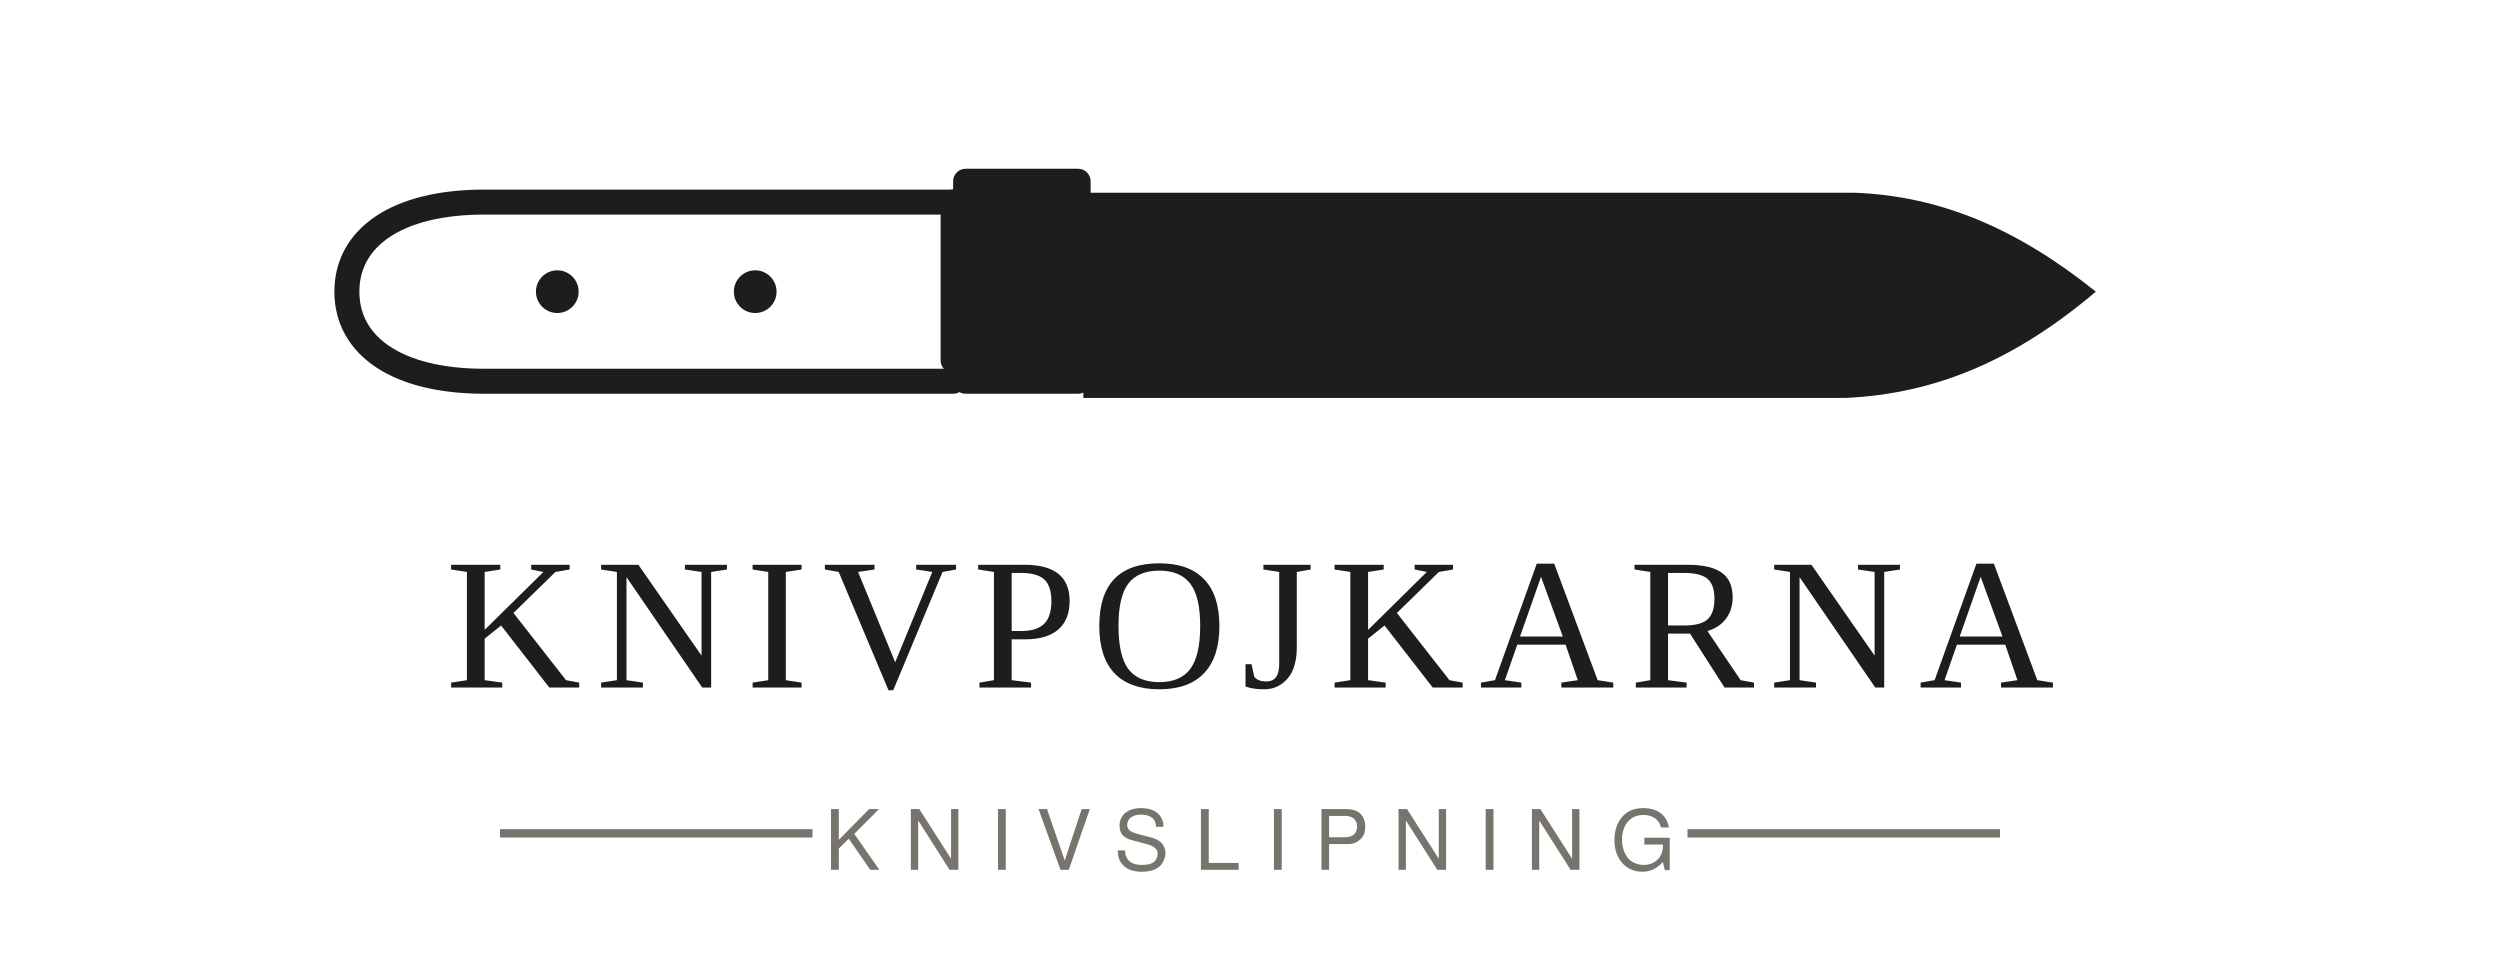
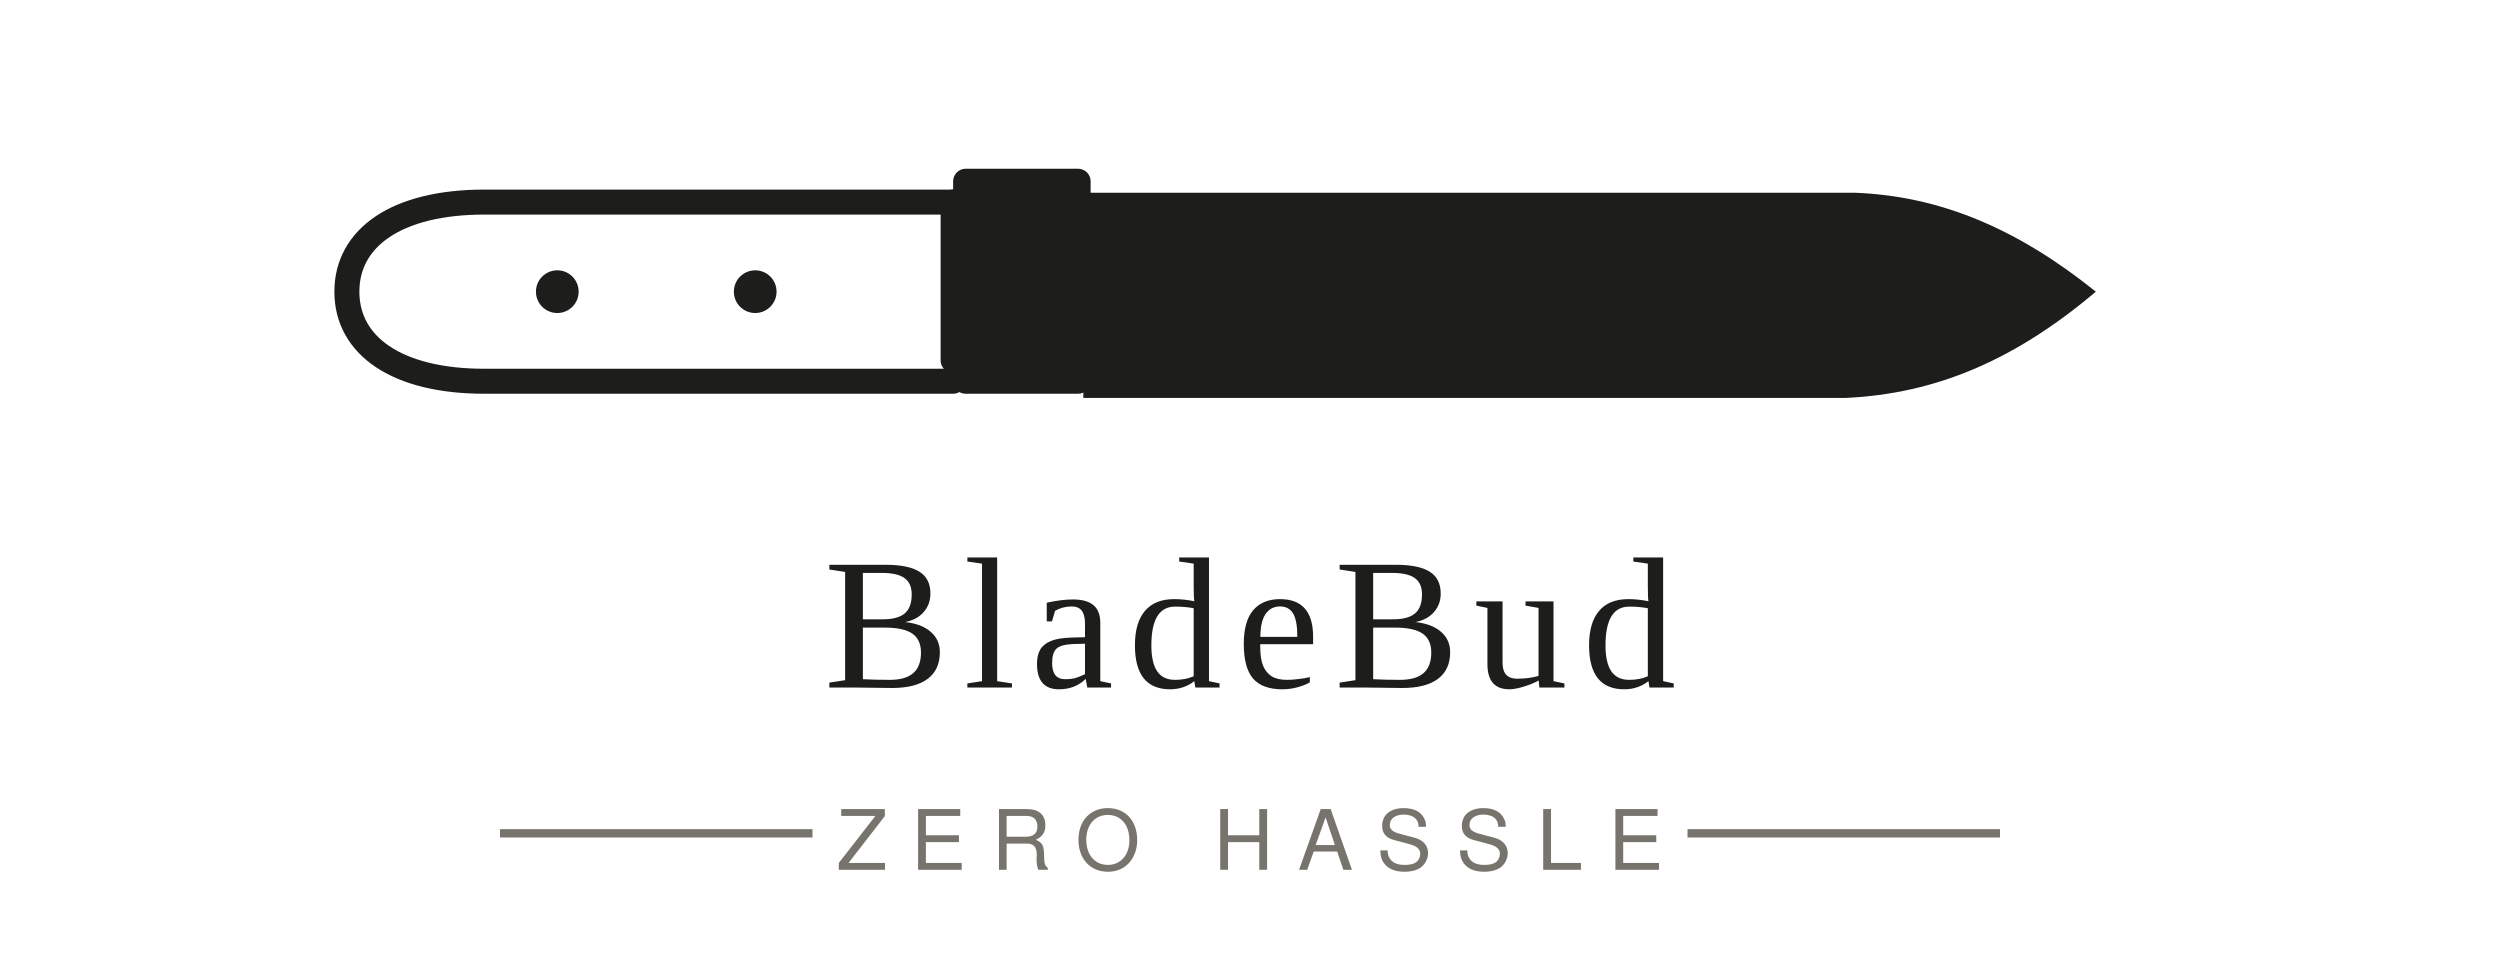
- <svg xmlns="http://www.w3.org/2000/svg" viewBox="0 0 240 92" fill="none" role="img" aria-label="KNIVPOJKARNA Knivslipning">
+ <svg xmlns="http://www.w3.org/2000/svg" viewBox="0 0 240 92" fill="none" role="img" aria-label="BladeBud Knivslipning">
  <g transform="translate(20 2) scale(1)">
    <path fill="#1D1D1B" d="M84 16.5h74c8.2.3 15.6 3.4 23.2 9.5-7.8 6.6-15.4 9.8-24 10.2H84z" />
    <rect x="71.5" y="14.2" width="13.2" height="21.6" rx="1.2" fill="#1D1D1B" />
    <path d="M71.5 17.4H26.5c-8.4 0-13.2 3.4-13.2 8.6s4.8 8.6 13.2 8.6h45" fill="none" stroke="#1D1D1B" stroke-width="2.4" stroke-linecap="round" stroke-linejoin="round" />
    <path d="M71.5 17.4v15.2" fill="none" stroke="#1D1D1B" stroke-width="2.4" stroke-linecap="round" />
    <circle cx="33.5" cy="26" r="2.05" fill="#1D1D1B" />
    <circle cx="52.5" cy="26" r="2.05" fill="#1D1D1B" />
  </g>
-   <text x="120" y="66" text-anchor="middle" fill="#1D1D1B" font-family="Times New Roman, Instrument Serif, Georgia, serif" font-size="18" letter-spacing="1.4">KNIVPOJKARNA</text>
+   <text x="120" y="66" text-anchor="middle" fill="#1D1D1B" font-family="Times New Roman, Instrument Serif, Georgia, serif" font-size="18" letter-spacing="1.4">BladeBud</text>
  <line x1="48" y1="80" x2="78" y2="80" stroke="#77746E" stroke-width="0.8" />
-   <text x="120" y="83.5" text-anchor="middle" fill="#77746E" font-family="DM Sans, Helvetica, Arial, sans-serif" font-size="8" font-weight="500" letter-spacing="2.4">KNIVSLIPNING</text>
+   <text x="120" y="83.5" text-anchor="middle" fill="#77746E" font-family="DM Sans, Helvetica, Arial, sans-serif" font-size="8" font-weight="500" letter-spacing="2.4">ZERO HASSLE</text>
  <line x1="162" y1="80" x2="192" y2="80" stroke="#77746E" stroke-width="0.8" />
</svg>
